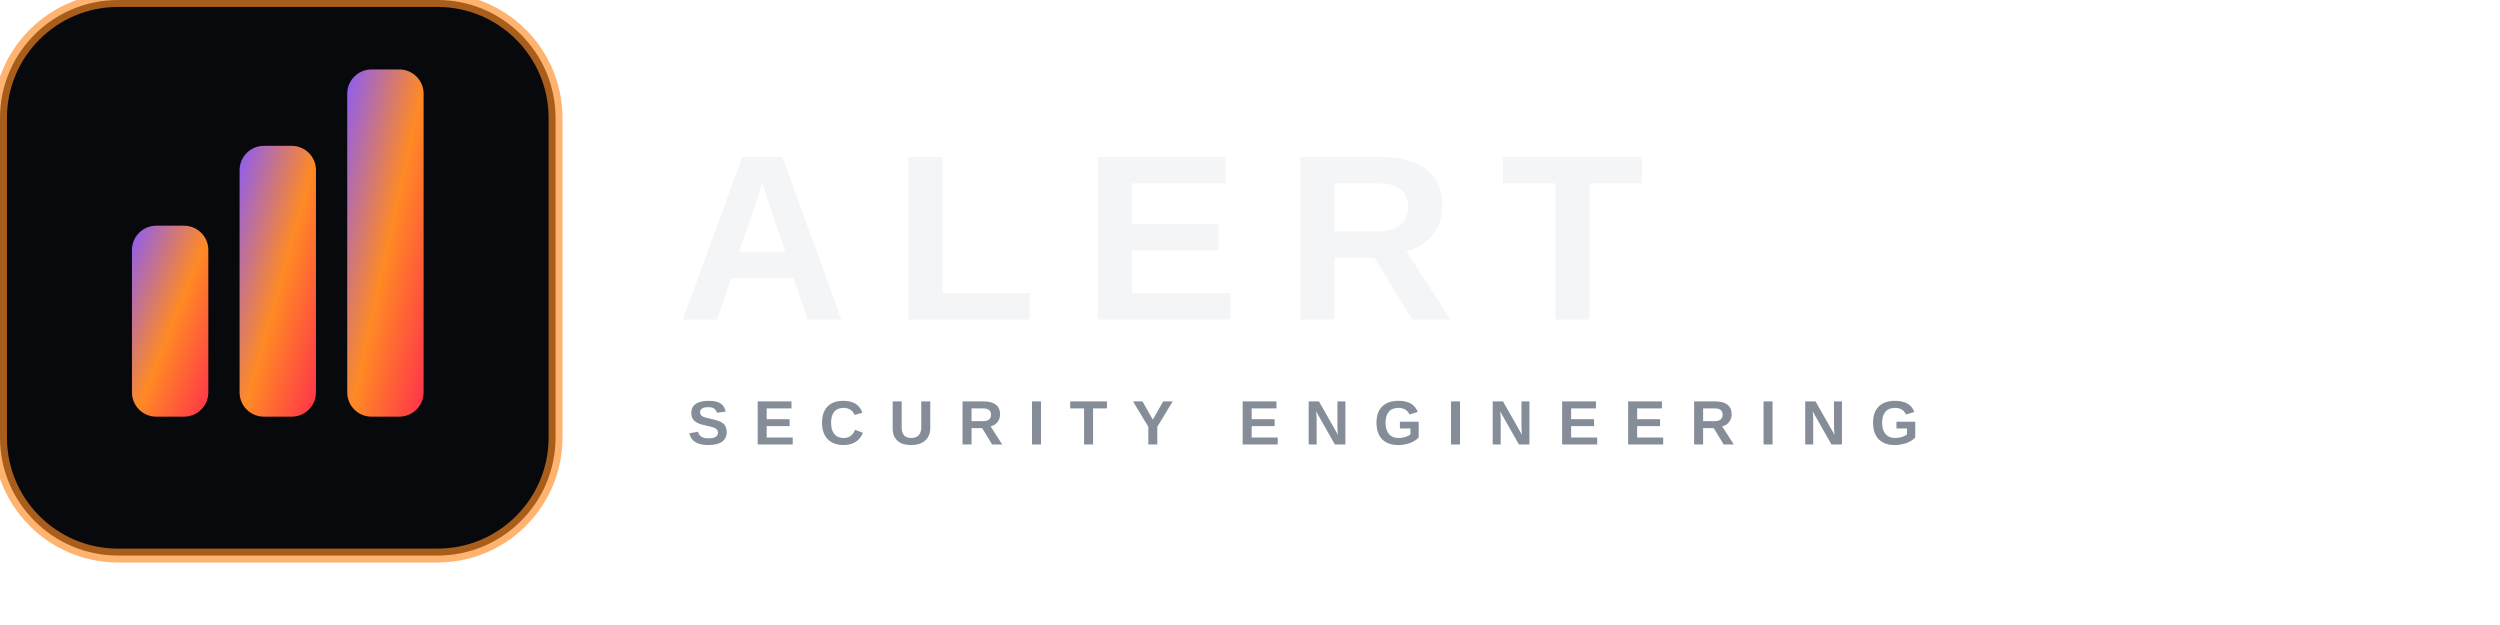
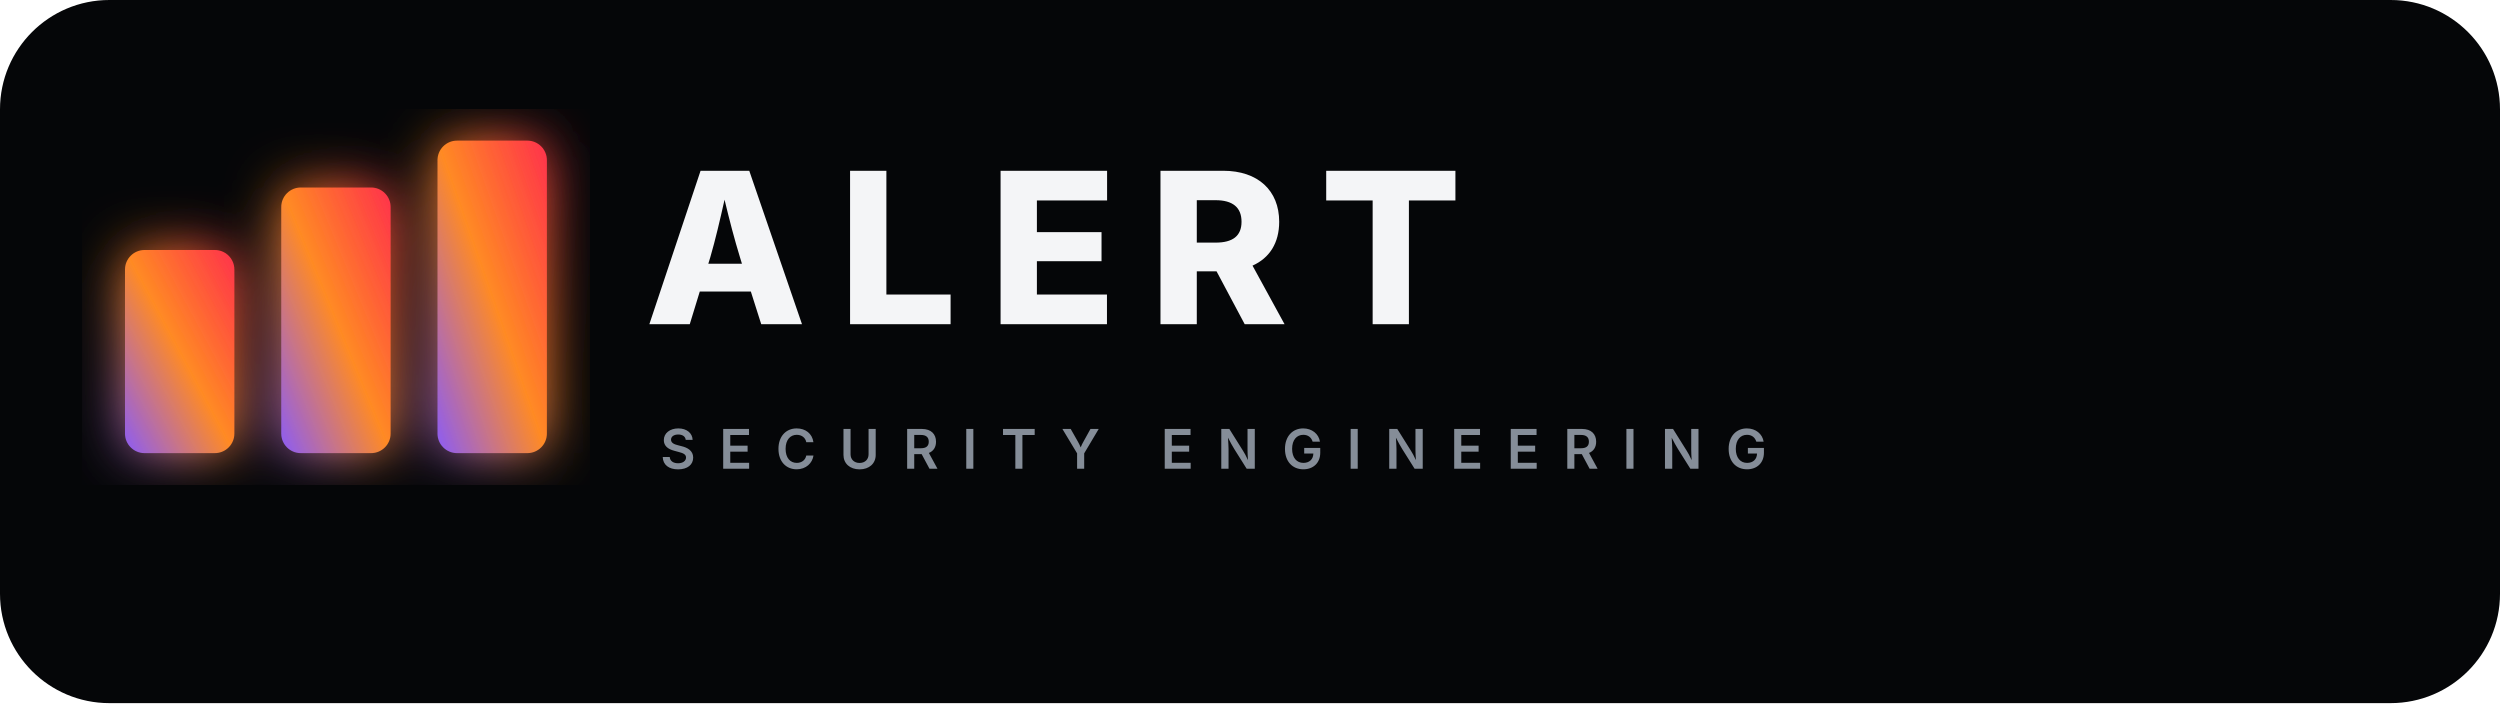
- <svg xmlns="http://www.w3.org/2000/svg" viewBox="0 0 720 180">
+ <svg xmlns="http://www.w3.org/2000/svg" viewBox="0 0 640 180" role="img" aria-labelledby="title desc">
  <defs>
-     <linearGradient id="g" x1="0" x2="1" y1="0" y2="1">
-       <stop stop-color="#8b5cf6" />
-       <stop offset=".52" stop-color="#ff8a24" />
+     <linearGradient id="g" x1="0" y1="1" x2="1" y2="0">
+       <stop offset="0" stop-color="#8b5cf6" />
+       <stop offset=".5" stop-color="#ff8a24" />
      <stop offset="1" stop-color="#ff314b" />
    </linearGradient>
+     <filter id="glow">
+       <feGaussianBlur stdDeviation="7" result="b" />
+       <feMerge>
+         <feMergeNode in="b" />
+         <feMergeNode in="SourceGraphic" />
+       </feMerge>
+     </filter>
  </defs>
-   <rect width="160" height="160" rx="34" fill="#08090c" stroke="#ff8a24" stroke-opacity=".65" stroke-width="4" />
-   <g fill="url(#g)">
-     <rect x="38" y="65" width="22" height="55" rx="7" />
-     <rect x="69" y="42" width="22" height="78" rx="7" />
-     <rect x="100" y="20" width="22" height="100" rx="7" />
+   <rect width="640" height="180" rx="28" fill="#050608" />
+   <g transform="translate(32 36)" filter="url(#glow)">
+     <rect x="0" y="28" width="28" height="52" rx="5" fill="url(#g)" />
+     <rect x="40" y="12" width="28" height="68" rx="5" fill="url(#g)" />
+     <rect x="80" y="0" width="28" height="80" rx="5" fill="url(#g)" />
  </g>
-   <text x="195" y="92" fill="#f4f5f7" font-family="Arial,Helvetica,sans-serif" font-size="68" font-weight="800" letter-spacing="13">ALERT</text>
-   <text x="198" y="128" fill="#858d98" font-family="Arial,Helvetica,sans-serif" font-size="18" font-weight="700" letter-spacing="7">SECURITY ENGINEERING</text>
+   <text x="165" y="83" fill="#f4f5f7" font-family="Inter,Arial,sans-serif" font-size="54" font-weight="800" letter-spacing="8">ALERT</text>
+   <text x="169" y="120" fill="#858d98" font-family="Inter,Arial,sans-serif" font-size="14" font-weight="600" letter-spacing="6">SECURITY ENGINEERING</text>
+   <path d="M169 139H565" stroke="url(#g)" stroke-width="2" opacity=".7" />
</svg>
